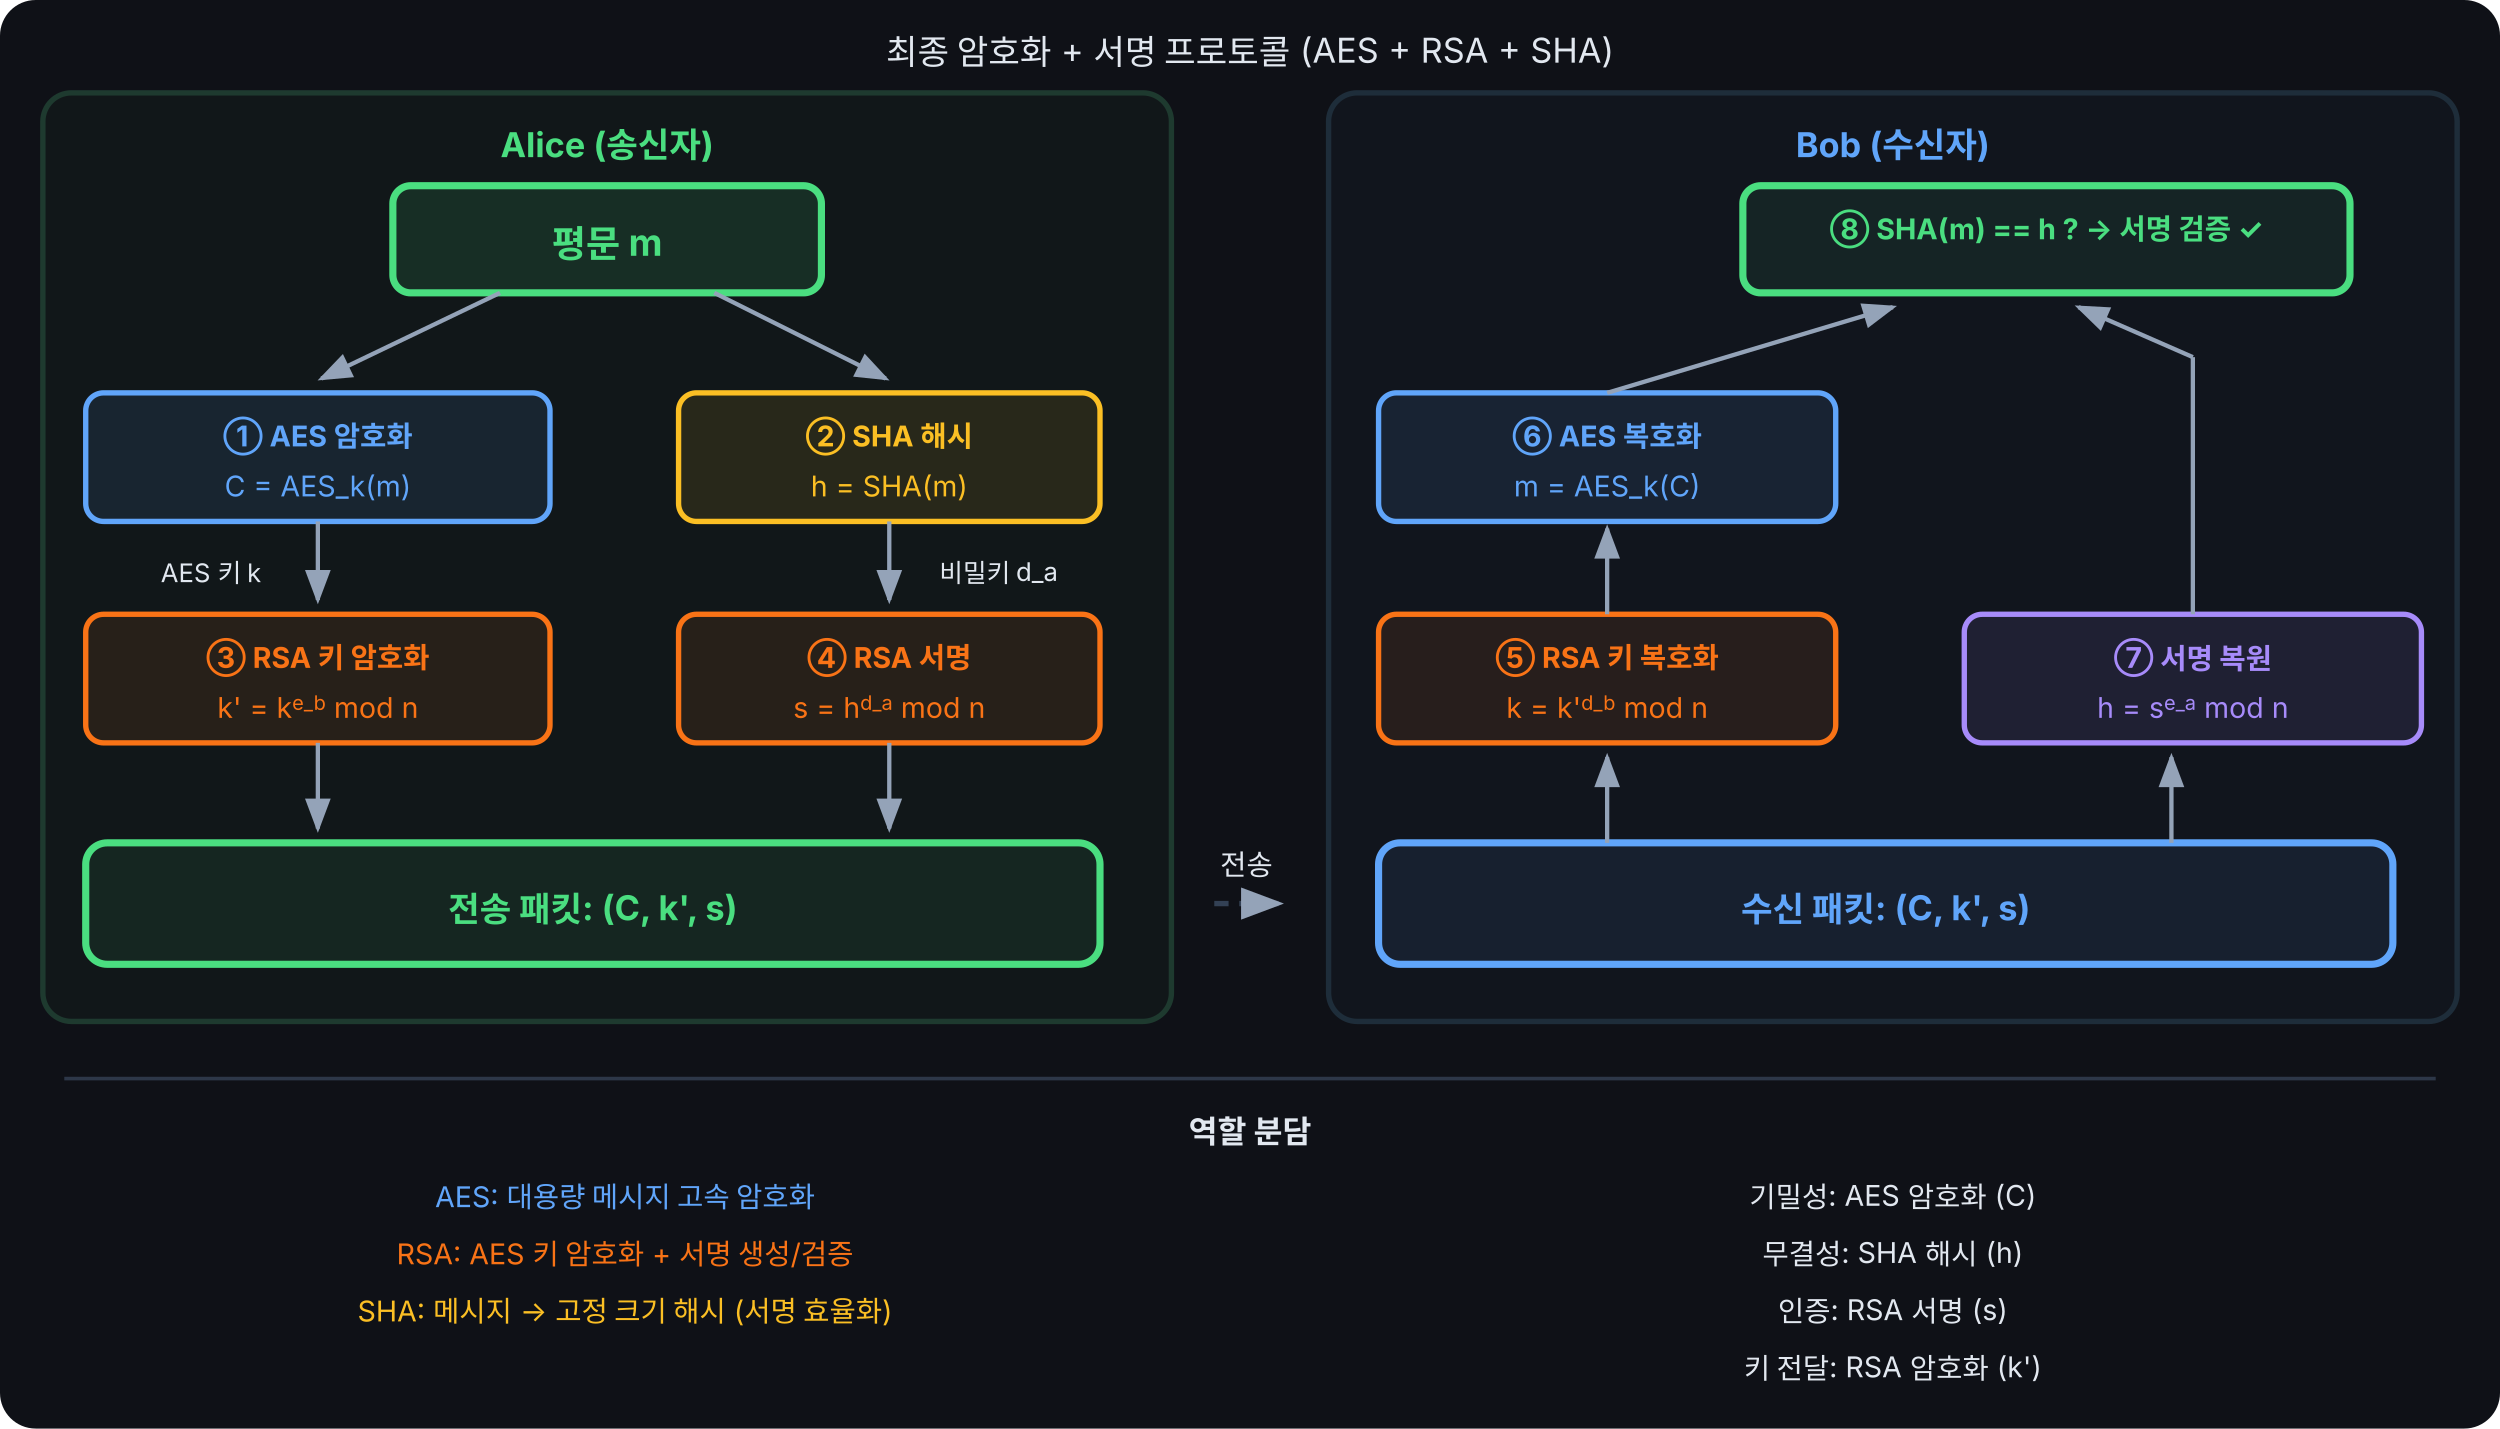
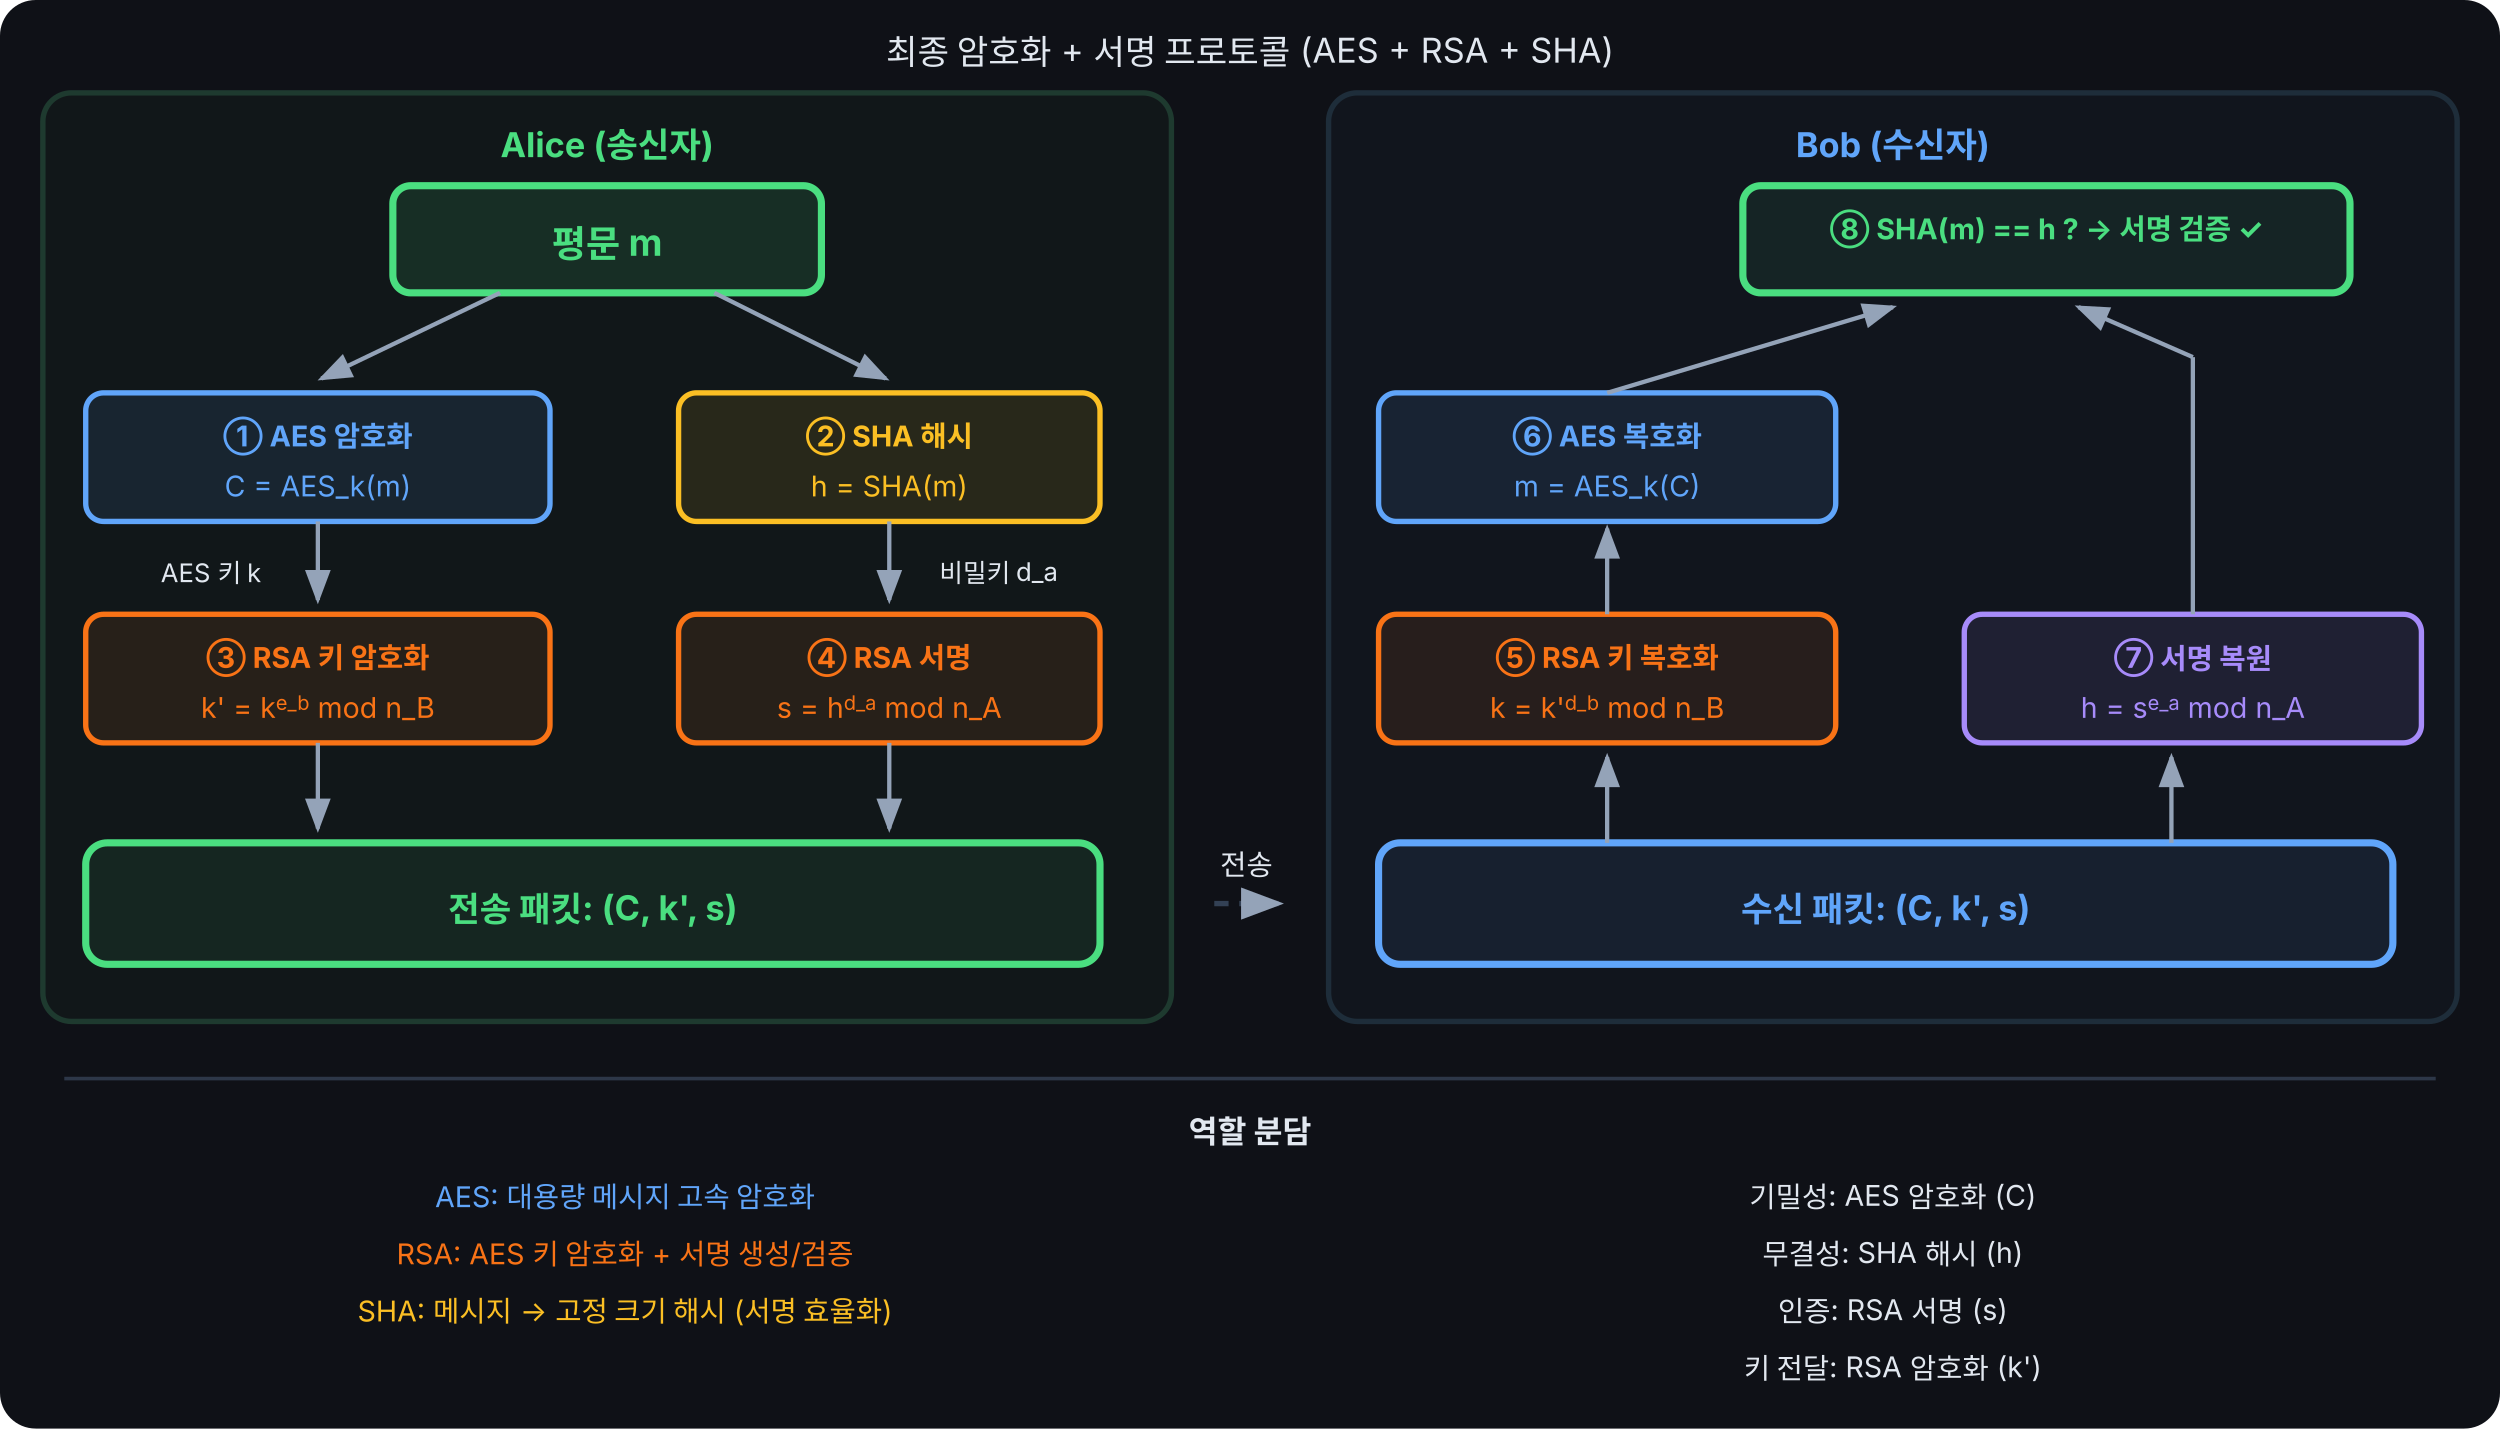
<svg xmlns="http://www.w3.org/2000/svg" viewBox="0 0 700 400" width="1050" height="600">
  <defs>
    <marker id="ra" markerWidth="8" markerHeight="6" refX="7" refY="3" orient="auto">
      <polygon points="0 0, 8 3, 0 6" fill="#94a3b8" />
    </marker>
    <marker id="ga" markerWidth="8" markerHeight="6" refX="7" refY="3" orient="auto">
      <polygon points="0 0, 8 3, 0 6" fill="#4ade80" />
    </marker>
    <marker id="oa" markerWidth="8" markerHeight="6" refX="7" refY="3" orient="auto">
      <polygon points="0 0, 8 3, 0 6" fill="#f97316" />
    </marker>
    <marker id="ya" markerWidth="8" markerHeight="6" refX="7" refY="3" orient="auto">
      <polygon points="0 0, 8 3, 0 6" fill="#fbbf24" />
    </marker>
    <marker id="ba" markerWidth="8" markerHeight="6" refX="7" refY="3" orient="auto">
      <polygon points="0 0, 8 3, 0 6" fill="#60a5fa" />
    </marker>
  </defs>
  <rect width="700" height="400" fill="#0f1117" rx="10" />
  <text x="350" y="18" text-anchor="middle" font-family="system-ui,-apple-system,sans-serif" font-size="9.6" fill="#e2e8f0">최종 암호화 + 서명 프로토콜 (AES + RSA + SHA)</text>
  <rect x="12" y="26" width="316" height="260" rx="8" fill="rgba(74,222,128,0.03)" stroke="#1e3a2f" stroke-width="1.5" />
  <text x="170" y="44" text-anchor="middle" font-family="system-ui,-apple-system,sans-serif" font-size="9.6" font-weight="700" fill="#4ade80">Alice (송신자)</text>
  <rect x="110" y="52" width="120" height="30" rx="5" fill="rgba(74,222,128,0.12)" stroke="#4ade80" stroke-width="2" />
  <text x="170" y="72" text-anchor="middle" font-family="system-ui,-apple-system,sans-serif" font-size="10.4" font-weight="700" fill="#4ade80">평문  m</text>
  <line x1="140" y1="82" x2="90" y2="106" stroke="#94a3b8" stroke-width="1.2" marker-end="url(#ra)" />
  <rect x="24" y="110" width="130" height="36" rx="5" fill="rgba(96,165,250,0.1)" stroke="#60a5fa" stroke-width="1.5" />
  <text x="89" y="125" text-anchor="middle" font-family="system-ui,-apple-system,sans-serif" font-size="8" font-weight="700" fill="#60a5fa">① AES 암호화</text>
  <text x="89" y="139" text-anchor="middle" font-family="system-ui,-apple-system,sans-serif" font-size="8" fill="#60a5fa">C = AES_k(m)</text>
  <line x1="200" y1="82" x2="248" y2="106" stroke="#94a3b8" stroke-width="1.2" marker-end="url(#ra)" />
  <rect x="190" y="110" width="118" height="36" rx="5" fill="rgba(251,191,36,0.1)" stroke="#fbbf24" stroke-width="1.5" />
  <text x="249" y="125" text-anchor="middle" font-family="system-ui,-apple-system,sans-serif" font-size="8" font-weight="700" fill="#fbbf24">② SHA 해시</text>
  <text x="249" y="139" text-anchor="middle" font-family="system-ui,-apple-system,sans-serif" font-size="8" fill="#fbbf24">h = SHA(m)</text>
  <line x1="89" y1="146" x2="89" y2="168" stroke="#94a3b8" stroke-width="1.2" marker-end="url(#ra)" />
  <text x="45" y="163" font-family="system-ui,-apple-system,sans-serif" font-size="7.2" fill="#e2e8f0">AES 키 k</text>
  <rect x="24" y="172" width="130" height="36" rx="5" fill="rgba(249,115,22,0.1)" stroke="#f97316" stroke-width="1.5" />
  <text x="89" y="187" text-anchor="middle" font-family="system-ui,-apple-system,sans-serif" font-size="8" font-weight="700" fill="#f97316">③ RSA 키 암호화</text>
-   <text x="89" y="201" text-anchor="middle" font-family="system-ui,-apple-system,sans-serif" font-size="8" fill="#f97316">k' = k<tspan baseline-shift="super" font-size="70%">e_b</tspan> mod n</text>
+   <text x="89" y="201" text-anchor="middle" font-family="system-ui,-apple-system,sans-serif" font-size="8" fill="#f97316">k' = k<tspan baseline-shift="super" font-size="70%">e_b</tspan> mod n_B</text>
  <line x1="249" y1="146" x2="249" y2="168" stroke="#94a3b8" stroke-width="1.2" marker-end="url(#ra)" />
  <text x="263" y="163" font-family="system-ui,-apple-system,sans-serif" font-size="7.2" fill="#e2e8f0">비밀키 d_a</text>
  <rect x="190" y="172" width="118" height="36" rx="5" fill="rgba(249,115,22,0.1)" stroke="#f97316" stroke-width="1.5" />
  <text x="249" y="187" text-anchor="middle" font-family="system-ui,-apple-system,sans-serif" font-size="8" font-weight="700" fill="#f97316">④ RSA 서명</text>
-   <text x="249" y="201" text-anchor="middle" font-family="system-ui,-apple-system,sans-serif" font-size="8" fill="#f97316">s = h<tspan baseline-shift="super" font-size="70%">d_a</tspan> mod n</text>
+   <text x="249" y="201" text-anchor="middle" font-family="system-ui,-apple-system,sans-serif" font-size="8" fill="#f97316">s = h<tspan baseline-shift="super" font-size="70%">d_a</tspan> mod n_A</text>
  <line x1="89" y1="208" x2="89" y2="232" stroke="#94a3b8" stroke-width="1.2" marker-end="url(#ra)" />
  <line x1="249" y1="208" x2="249" y2="232" stroke="#94a3b8" stroke-width="1.2" marker-end="url(#ra)" />
  <rect x="24" y="236" width="284" height="34" rx="6" fill="rgba(74,222,128,0.08)" stroke="#4ade80" stroke-width="2" />
  <text x="166" y="258" text-anchor="middle" font-family="system-ui,-apple-system,sans-serif" font-size="9.6" font-weight="700" fill="#4ade80">전송 패킷: (C, k', s)</text>
  <line x1="340" y1="253" x2="358" y2="253" stroke="#334155" stroke-width="1.5" stroke-dasharray="4,3" marker-end="url(#ra)" />
  <text x="349" y="245" text-anchor="middle" font-family="system-ui,-apple-system,sans-serif" font-size="8" fill="#e2e8f0">전송</text>
  <rect x="372" y="26" width="316" height="260" rx="8" fill="rgba(96,165,250,0.03)" stroke="#1e2d3a" stroke-width="1.5" />
  <text x="530" y="44" text-anchor="middle" font-family="system-ui,-apple-system,sans-serif" font-size="9.6" font-weight="700" fill="#60a5fa">Bob (수신자)</text>
  <rect x="386" y="236" width="284" height="34" rx="6" fill="rgba(96,165,250,0.08)" stroke="#60a5fa" stroke-width="2" />
  <text x="528" y="258" text-anchor="middle" font-family="system-ui,-apple-system,sans-serif" font-size="9.6" font-weight="700" fill="#60a5fa">수신 패킷: (C, k', s)</text>
  <line x1="450" y1="236" x2="450" y2="212" stroke="#94a3b8" stroke-width="1.2" marker-end="url(#ra)" />
  <rect x="386" y="172" width="128" height="36" rx="5" fill="rgba(249,115,22,0.1)" stroke="#f97316" stroke-width="1.5" />
  <text x="450" y="187" text-anchor="middle" font-family="system-ui,-apple-system,sans-serif" font-size="8" font-weight="700" fill="#f97316">⑤ RSA 키 복호화</text>
-   <text x="450" y="201" text-anchor="middle" font-family="system-ui,-apple-system,sans-serif" font-size="8" fill="#f97316">k = k'<tspan baseline-shift="super" font-size="70%">d_b</tspan> mod n</text>
+   <text x="450" y="201" text-anchor="middle" font-family="system-ui,-apple-system,sans-serif" font-size="8" fill="#f97316">k = k'<tspan baseline-shift="super" font-size="70%">d_b</tspan> mod n_B</text>
  <line x1="450" y1="172" x2="450" y2="148" stroke="#94a3b8" stroke-width="1.2" marker-end="url(#ra)" />
  <rect x="386" y="110" width="128" height="36" rx="5" fill="rgba(96,165,250,0.1)" stroke="#60a5fa" stroke-width="1.5" />
  <text x="450" y="125" text-anchor="middle" font-family="system-ui,-apple-system,sans-serif" font-size="8" font-weight="700" fill="#60a5fa">⑥ AES 복호화</text>
  <text x="450" y="139" text-anchor="middle" font-family="system-ui,-apple-system,sans-serif" font-size="8" fill="#60a5fa">m = AES_k(C)</text>
  <line x1="608" y1="236" x2="608" y2="212" stroke="#94a3b8" stroke-width="1.2" marker-end="url(#ra)" />
  <rect x="550" y="172" width="128" height="36" rx="5" fill="rgba(167,139,250,0.1)" stroke="#a78bfa" stroke-width="1.5" />
  <text x="614" y="187" text-anchor="middle" font-family="system-ui,-apple-system,sans-serif" font-size="8" font-weight="700" fill="#a78bfa">⑦ 서명 복원</text>
-   <text x="614" y="201" text-anchor="middle" font-family="system-ui,-apple-system,sans-serif" font-size="8" fill="#a78bfa">h = s<tspan baseline-shift="super" font-size="70%">e_a</tspan> mod n</text>
+   <text x="614" y="201" text-anchor="middle" font-family="system-ui,-apple-system,sans-serif" font-size="8" fill="#a78bfa">h = s<tspan baseline-shift="super" font-size="70%">e_a</tspan> mod n_A</text>
  <line x1="450" y1="110" x2="530" y2="86" stroke="#94a3b8" stroke-width="1.2" marker-end="url(#ra)" />
  <line x1="614" y1="172" x2="614" y2="100" stroke="#94a3b8" stroke-width="1.2" />
  <line x1="614" y1="100" x2="582" y2="86" stroke="#94a3b8" stroke-width="1.2" marker-end="url(#ra)" />
  <rect x="488" y="52" width="170" height="30" rx="5" fill="rgba(74,222,128,0.08)" stroke="#4ade80" stroke-width="2" />
  <text x="573" y="67" text-anchor="middle" font-family="system-ui,-apple-system,sans-serif" font-size="8" font-weight="700" fill="#4ade80">⑧ SHA(m) == h ?  →  서명 검증  ✓</text>
  <line x1="18" y1="302" x2="682" y2="302" stroke="#2d3748" stroke-width="1" />
  <text x="350" y="320" text-anchor="middle" font-family="system-ui,-apple-system,sans-serif" font-size="8.8" font-weight="700" fill="#e2e8f0">역할 분담</text>
  <text x="175" y="338" text-anchor="middle" font-family="system-ui,-apple-system,sans-serif" font-size="8" fill="#60a5fa">AES: 대용량 메시지 고속 암호화</text>
  <text x="175" y="354" text-anchor="middle" font-family="system-ui,-apple-system,sans-serif" font-size="8" fill="#f97316">RSA: AES 키 암호화 + 서명 생성/검증</text>
  <text x="175" y="370" text-anchor="middle" font-family="system-ui,-apple-system,sans-serif" font-size="8" fill="#fbbf24">SHA: 메시지 → 고정 크기 해시 (서명 효율화)</text>
  <text x="530" y="338" text-anchor="middle" font-family="system-ui,-apple-system,sans-serif" font-size="8" fill="#e2e8f0">기밀성: AES 암호화  (C)</text>
  <text x="530" y="354" text-anchor="middle" font-family="system-ui,-apple-system,sans-serif" font-size="8" fill="#e2e8f0">무결성: SHA 해시    (h)</text>
  <text x="530" y="370" text-anchor="middle" font-family="system-ui,-apple-system,sans-serif" font-size="8" fill="#e2e8f0">인증:   RSA 서명    (s)</text>
  <text x="530" y="386" text-anchor="middle" font-family="system-ui,-apple-system,sans-serif" font-size="8" fill="#e2e8f0">키 전달: RSA 암호화 (k')</text>
</svg>
